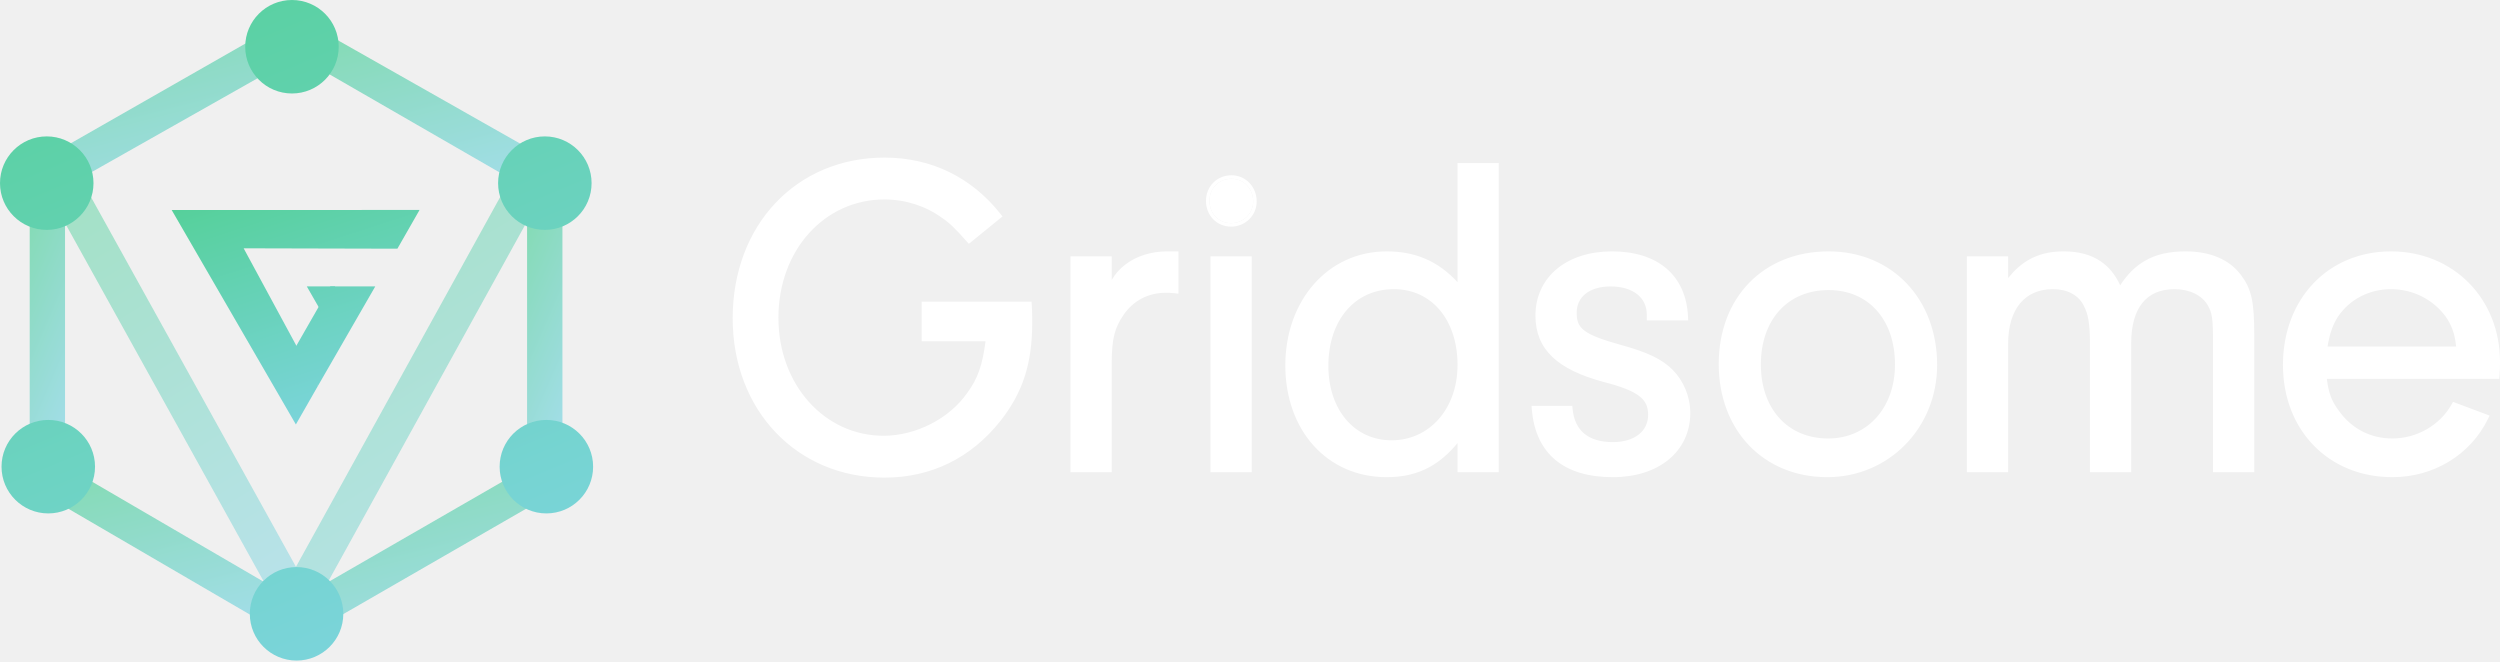
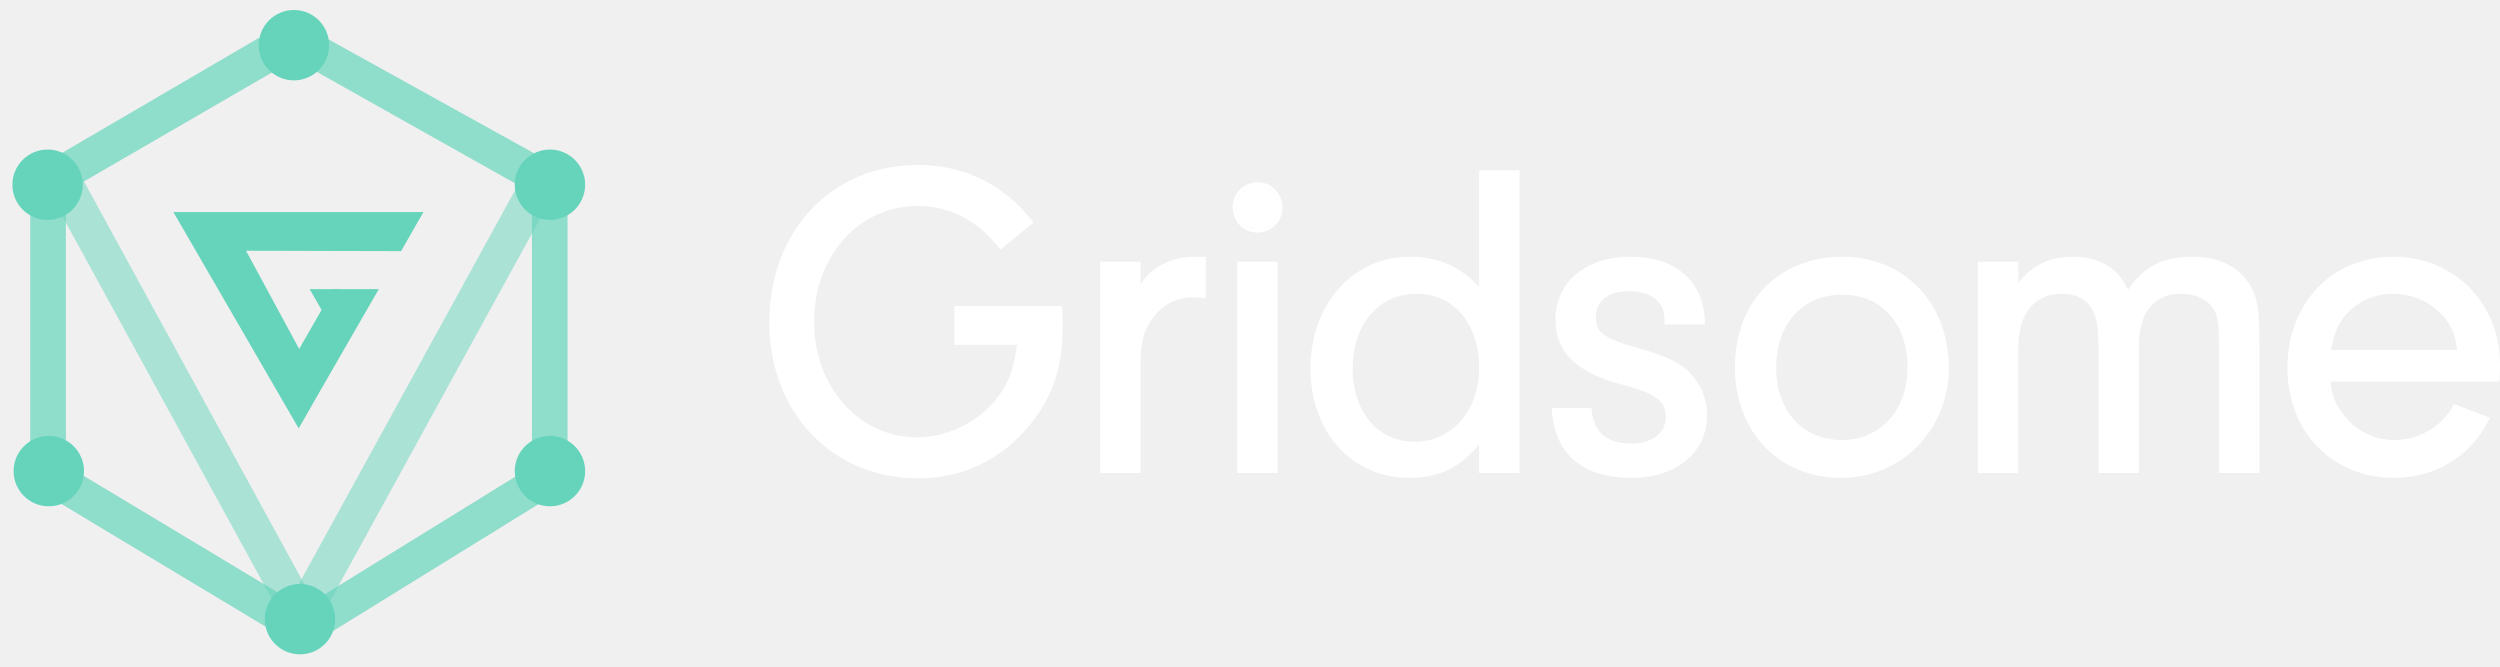
- <svg xmlns="http://www.w3.org/2000/svg" width="2078" height="550" viewBox="0 0 2078 550" fill="none">
-   <path d="M1023.66 148.583C1013.17 148.583 1005.3 156.49 1005.3 167.034C1005.3 177.578 1013.17 185.486 1023.29 185.486C1033.4 185.486 1041.65 177.578 1041.65 167.411C1041.65 156.867 1033.78 148.583 1023.66 148.583Z" fill="white" />
-   <path fill-rule="evenodd" clip-rule="evenodd" d="M766.075 250.746H857.406L857.597 253.438C857.979 258.812 857.979 265.667 857.979 267.931V267.953C857.979 302.025 850.32 326.026 831.505 349.951L831.5 349.958L831.494 349.965C806.979 380.761 773.928 396.999 735.175 396.999C662.247 396.999 608.999 340.963 608.999 264.564C608.999 187.058 661.85 130.999 735.175 130.999C773.911 130.999 807.345 147.223 831.497 177.66L833.276 179.902L805.299 202.662L803.454 200.594C793.723 189.685 789.435 185.412 783.021 181.114L782.97 181.08L782.92 181.044C769.575 171.257 752.571 165.79 735.175 165.79C685.352 165.79 647.023 207.875 647.023 264.187C647.023 319.763 685.366 362.209 734.426 362.209C761.244 362.209 789.185 347.955 803.983 326.556L804.009 326.518L804.036 326.481C812.88 314.517 816.619 303.224 819.194 283.654H766.075V250.746ZM889.785 213.09H924.062V232.734C927.215 227.338 930.505 223.709 935.108 220.111C944.315 212.87 956.965 208.947 969.873 208.947H979.517V244.125L976.256 243.715C973.462 243.364 970.634 243.361 968.749 243.361C954.351 243.361 941.764 250.036 933.685 262.039L933.678 262.05L933.67 262.06C926.626 272.326 924.062 281.843 924.062 301.467V392.48H889.785V213.09ZM1040.42 213.09V392.48H1006.15V213.09H1040.42ZM1211.5 234.522C1195.26 216.967 1176.4 208.947 1152.57 208.947C1103.8 208.947 1068.36 249.757 1068.36 303.726C1068.36 357.761 1103.11 396.622 1152.57 396.622C1166.08 396.622 1177.73 393.998 1188.25 388.215C1196.69 383.58 1204.28 376.984 1211.5 368.302V392.48H1245.77V135.518H1211.5V234.522ZM1403.22 266.332H1368.81V261.551C1368.81 254.316 1365.92 248.571 1360.87 244.57C1355.75 240.514 1348.2 238.09 1338.74 238.09C1329.65 238.09 1322.58 240.419 1317.84 244.228C1313.16 247.985 1310.54 253.354 1310.54 260.045C1310.54 263.586 1310.98 266.337 1311.96 268.634C1312.92 270.891 1314.49 272.896 1317.03 274.825C1322.28 278.819 1331.4 282.278 1347 286.623C1369.23 292.683 1381.46 298.494 1390.25 307.332C1399.41 316.536 1404.96 329.698 1404.96 343.265C1404.96 359.188 1398.4 372.626 1386.95 382.03C1375.55 391.395 1359.49 396.622 1340.61 396.622C1320.52 396.622 1304.41 391.911 1292.9 382.35C1281.35 372.751 1274.82 358.587 1273.27 340.5L1273 337.355H1306.9L1307.15 339.977C1308.03 349.177 1311.42 355.934 1316.84 360.428C1322.3 364.953 1330.19 367.48 1340.61 367.48C1349.88 367.48 1357.24 365.062 1362.22 361.098C1367.14 357.182 1369.93 351.618 1369.93 344.772C1369.93 341.321 1369.38 338.466 1368.22 335.996C1367.07 333.537 1365.25 331.299 1362.5 329.183C1356.87 324.865 1347.54 321.211 1332.78 317.455L1332.75 317.449L1332.73 317.443C1313.8 312.306 1299.67 305.646 1290.27 296.64C1280.74 287.52 1276.26 276.193 1276.26 262.305C1276.26 246.398 1282.72 232.962 1294.02 223.551C1305.29 214.179 1321.16 208.947 1339.86 208.947C1358.69 208.947 1374.14 213.777 1385.12 223.152C1396.13 232.562 1402.3 246.267 1403.08 263.302L1403.22 266.332ZM1634.88 213.09H1669.16V231.126C1674.38 224.595 1679.98 219.572 1686.27 215.969C1694.76 211.1 1704.27 208.947 1715.34 208.947C1727.56 208.947 1737.82 211.582 1746.11 217.216C1753.01 221.913 1758.35 228.565 1762.31 237.101C1768.14 228.181 1774.79 221.459 1782.79 216.823C1792.2 211.368 1803.23 208.947 1816.51 208.947C1836.98 208.947 1852.97 215.566 1862.67 228.552C1867.01 234.305 1869.83 239.86 1871.52 247.562C1873.19 255.138 1873.74 264.726 1873.74 278.497V392.48H1839.47V285.275C1839.47 274.703 1839.28 268.416 1838.61 263.905C1837.97 259.562 1836.89 256.894 1834.99 253.591C1830.4 245.68 1820.28 240.349 1807.52 240.349C1795.67 240.349 1786.82 244.315 1780.87 251.615C1774.84 259.008 1771.45 270.216 1771.45 285.275V392.48H1737.17V285.651C1737.17 268.815 1735.67 260.769 1731.91 253.904L1731.88 253.855L1731.86 253.804C1727.61 245.265 1718.32 240.349 1706.35 240.349C1694.55 240.349 1685.39 244.565 1679.12 252.106C1672.8 259.716 1669.16 271.034 1669.16 285.651V392.48H1634.88V213.09ZM2077.37 314.908H1934.08C1934.78 320.56 1935.71 324.954 1937.09 328.837C1938.7 333.388 1940.97 337.365 1944.39 341.895L1944.41 341.916L1944.43 341.937C1955.12 356.626 1970.74 364.468 1988.54 364.468C2008.89 364.468 2028.13 353.332 2037.72 336.203L2038.94 334.029L2069.37 345.44L2067.96 348.308C2053.21 378.347 2022.56 396.622 1988.54 396.622C1935.54 396.622 1897.59 357.596 1897.59 303.35C1897.59 248.417 1935.1 208.947 1987.42 208.947C2039.27 208.947 2078 248.318 2078 300.714V300.748C2078 303.005 2078 308 2077.61 312.272L2077.37 314.908ZM1002.4 167.034C1002.4 154.906 1011.55 145.685 1023.66 145.685C1035.51 145.685 1044.55 155.4 1044.55 167.411C1044.55 179.24 1034.94 188.383 1023.29 188.383C1011.51 188.383 1002.4 179.123 1002.4 167.034ZM1196.64 257.59C1187.36 246.666 1174.21 240.349 1158.57 240.349C1142.34 240.349 1128.82 246.774 1119.32 257.838C1109.78 268.937 1104.14 284.888 1104.14 304.103C1104.14 322.55 1109.68 338.038 1118.94 348.866C1128.18 359.663 1141.24 365.974 1156.69 365.974C1188.1 365.974 1211.5 339.771 1211.5 303.35C1211.5 284.319 1205.95 268.55 1196.64 257.59ZM1453.97 235.006C1470.12 218.435 1493 208.947 1519.94 208.947C1572.62 208.947 1610.14 248.408 1610.14 303.35C1610.14 355.73 1569.93 396.622 1518.81 396.622C1492.41 396.622 1469.81 386.923 1453.81 370.216C1437.83 353.518 1428.61 329.991 1428.61 302.597C1428.61 275.017 1437.83 251.571 1453.97 235.006ZM1559.88 257.977C1550.31 247.291 1536.6 241.102 1519.94 241.102C1502.88 241.102 1488.88 247.306 1479.13 257.996C1469.35 268.712 1463.63 284.163 1463.63 302.973C1463.63 321.588 1469.35 336.948 1479.08 347.621C1488.8 358.27 1502.7 364.468 1519.56 364.468C1551.8 364.468 1575.11 339.299 1575.11 302.973C1575.11 284.151 1569.48 268.692 1559.88 257.977ZM1934.64 288.026H2041.56C2040.34 276.865 2037.82 270.34 2032.65 262.863C2022.33 248.94 2005.6 240.349 1987.42 240.349C1969.25 240.349 1952.94 248.929 1943.39 263.136C1938.87 270.276 1936.68 276.511 1934.64 288.026ZM1023.66 148.583C1013.17 148.583 1005.3 156.49 1005.3 167.034C1005.3 177.578 1013.17 185.486 1023.29 185.486C1033.4 185.486 1041.65 177.578 1041.65 167.411C1041.65 156.867 1033.78 148.583 1023.66 148.583Z" fill="white" />
-   <path opacity="0.5" d="M245.348 472.35L270.786 487.013L445.329 170.919L419.892 156.257L245.348 472.35Z" fill="url(#paint0_linear)" />
-   <path opacity="0.5" d="M221.198 486.918L246.634 472.254L74.233 161.275L48.796 175.939L221.198 486.918Z" fill="url(#paint1_linear)" />
-   <path opacity="0.7" d="M68.029 395.44L53.343 420.837L209.742 512.026L224.428 486.629L68.029 395.44Z" fill="url(#paint2_linear)" />
-   <path opacity="0.7" d="M277.067 515.205L439.437 421.612L424.751 396.214L262.381 489.808L277.067 515.205Z" fill="url(#paint3_linear)" />
-   <path opacity="0.7" d="M438.13 359.663L467.503 359.662L467.5 179.434L438.128 179.434L438.13 359.663Z" fill="url(#paint4_linear)" />
-   <path opacity="0.7" d="M274.745 30.011L265.478 56.956L422.928 147.744L426.428 130.192L437.615 122.347L274.745 30.011Z" fill="url(#paint5_linear)" />
-   <path opacity="0.7" d="M66.48 148.51L224.284 59.279L213.469 30.785L51.794 123.112L66.48 148.51Z" fill="url(#paint6_linear)" />
-   <path opacity="0.7" d="M24.699 357.907L54.072 357.906L54.069 174.789L24.697 174.789L24.699 357.907Z" fill="url(#paint7_linear)" />
-   <path d="M264.352 320.618L202.525 206.398L330.311 206.72L348.733 174.524L142.677 174.528L194.303 263.671L245.93 352.813L264.352 320.618Z" fill="url(#paint8_linear)" />
-   <path d="M311.94 238.033L264.352 320.618L241.001 296.663L274.617 238.03L311.94 238.033Z" fill="url(#paint9_linear)" />
-   <path d="M254.996 238.033H278.674L266.835 258.682L254.996 238.033Z" fill="url(#paint10_linear)" />
-   <path d="M77.708 152.231C77.708 173.69 60.312 191.085 38.854 191.085C17.395 191.085 0 173.69 0 152.231C0 130.773 17.395 113.377 38.854 113.377C60.312 113.377 77.708 130.773 77.708 152.231Z" fill="url(#paint11_linear)" />
-   <path d="M281.532 38.854C281.532 60.312 264.137 77.708 242.678 77.708C221.22 77.708 203.824 60.312 203.824 38.854C203.824 17.395 221.22 0 242.678 0C264.137 0 281.532 17.395 281.532 38.854Z" fill="url(#paint12_linear)" />
-   <path d="M491.726 152.231C491.726 173.69 474.331 191.085 452.872 191.085C431.414 191.085 414.018 173.69 414.018 152.231C414.018 130.773 431.414 113.377 452.872 113.377C474.331 113.377 491.726 130.773 491.726 152.231Z" fill="url(#paint13_linear)" />
-   <path d="M493 387.903C493 409.362 475.604 426.757 454.146 426.757C432.688 426.757 415.292 409.362 415.292 387.903C415.292 366.445 432.688 349.049 454.146 349.049C475.604 349.049 493 366.445 493 387.903Z" fill="url(#paint14_linear)" />
-   <path d="M285.354 510.198C285.354 531.656 267.958 549.052 246.5 549.052C225.042 549.052 207.646 531.656 207.646 510.198C207.646 488.739 225.042 471.344 246.5 471.344C267.958 471.344 285.354 488.739 285.354 510.198Z" fill="url(#paint15_linear)" />
-   <path d="M78.982 387.903C78.982 409.362 61.586 426.757 40.128 426.757C18.669 426.757 1.274 409.362 1.274 387.903C1.274 366.445 18.669 349.049 40.128 349.049C61.586 349.049 78.982 366.445 78.982 387.903Z" fill="url(#paint16_linear)" />
+ <svg xmlns="http://www.w3.org/2000/svg" width="2122" height="566" viewBox="0 0 2122 566" fill="none">
+   <path d="M1067.66 157.584C1057.17 157.584 1049.3 165.491 1049.3 176.035C1049.3 186.579 1057.17 194.487 1067.29 194.487C1077.4 194.487 1085.65 186.579 1085.65 176.412C1085.65 165.868 1077.78 157.584 1067.66 157.584Z" fill="white" />
+   <path fill-rule="evenodd" clip-rule="evenodd" d="M810.075 259.747H901.406L901.598 262.439C901.98 267.813 901.98 274.668 901.98 276.932V276.954C901.98 311.026 894.321 335.027 875.506 358.952L875.5 358.959L875.495 358.966C850.98 389.762 817.929 406 779.176 406C706.248 406 653 349.964 653 273.565C653 196.059 705.851 140 779.176 140C817.912 140 851.345 156.224 875.498 186.661L877.276 188.903L849.3 211.663L847.455 209.595C837.724 198.686 833.436 194.413 827.022 190.115L826.97 190.081L826.921 190.045C813.576 180.258 796.572 174.791 779.176 174.791C729.352 174.791 691.024 216.876 691.024 273.188C691.024 328.764 729.367 371.209 778.427 371.209C805.245 371.209 833.186 356.956 847.983 335.557L848.009 335.519L848.037 335.482C856.881 323.518 860.62 312.225 863.195 292.655H810.075V259.747ZM933.786 222.091H968.063V241.735C971.215 236.339 974.505 232.71 979.109 229.112C988.315 221.871 1000.97 217.948 1013.87 217.948H1023.52V253.126L1020.26 252.716C1017.46 252.365 1014.63 252.362 1012.75 252.362C998.352 252.362 985.765 259.037 977.686 271.04L977.679 271.051L977.671 271.061C970.627 281.327 968.063 290.844 968.063 310.468V401.481H933.786V222.091ZM1084.42 222.091V401.481H1050.15V222.091H1084.42ZM1255.5 243.523C1239.26 225.968 1220.4 217.948 1196.57 217.948C1147.8 217.948 1112.36 258.758 1112.36 312.727C1112.36 366.762 1147.11 405.623 1196.57 405.623C1210.08 405.623 1221.73 402.999 1232.25 397.216C1240.69 392.581 1248.28 385.985 1255.5 377.303V401.481H1289.77V144.519H1255.5V243.523ZM1447.22 275.333H1412.81V270.552C1412.81 263.317 1409.92 257.572 1404.87 253.571C1399.75 249.515 1392.2 247.091 1382.74 247.091C1373.65 247.091 1366.58 249.42 1361.84 253.229C1357.17 256.986 1354.54 262.355 1354.54 269.046C1354.54 272.587 1354.98 275.338 1355.96 277.635C1356.93 279.892 1358.49 281.897 1361.03 283.826C1366.28 287.819 1375.4 291.279 1391 295.624C1413.23 301.684 1425.46 307.495 1434.25 316.333C1443.41 325.537 1448.96 338.699 1448.96 352.266C1448.96 368.189 1442.4 381.627 1430.95 391.031C1419.55 400.396 1403.49 405.623 1384.61 405.623C1364.52 405.623 1348.41 400.912 1336.9 391.35C1325.35 381.752 1318.82 367.588 1317.27 349.501L1317 346.356H1350.9L1351.15 348.978C1352.03 358.178 1355.42 364.935 1360.84 369.429C1366.3 373.954 1374.19 376.481 1384.61 376.481C1393.88 376.481 1401.24 374.063 1406.22 370.099C1411.15 366.183 1413.94 360.619 1413.94 353.773C1413.94 350.322 1413.38 347.467 1412.22 344.997C1411.07 342.538 1409.26 340.3 1406.5 338.184C1400.87 333.866 1391.54 330.212 1376.78 326.456L1376.75 326.45L1376.73 326.444C1357.8 321.307 1343.68 314.647 1334.27 305.641C1324.74 296.521 1320.26 285.194 1320.26 271.305C1320.26 255.399 1326.72 241.963 1338.03 232.552C1349.29 223.18 1365.17 217.948 1383.86 217.948C1402.69 217.948 1418.14 222.778 1429.12 232.153C1440.13 241.563 1446.31 255.268 1447.08 272.303L1447.22 275.333ZM1678.88 222.091H1713.16V240.127C1718.38 233.596 1723.98 228.573 1730.27 224.97C1738.76 220.101 1748.27 217.948 1759.34 217.948C1771.56 217.948 1781.83 220.583 1790.11 226.217C1797.01 230.914 1802.35 237.566 1806.31 246.102C1812.14 237.182 1818.79 230.46 1826.79 225.824C1836.2 220.369 1847.23 217.948 1860.51 217.948C1880.98 217.948 1896.97 224.567 1906.67 237.553C1911.01 243.306 1913.83 248.861 1915.52 256.563C1917.19 264.139 1917.75 273.726 1917.75 287.498V401.481H1883.47V294.276C1883.47 283.704 1883.28 277.417 1882.61 272.906C1881.97 268.563 1880.89 265.895 1878.99 262.592C1874.4 254.681 1864.28 249.35 1851.52 249.35C1839.67 249.35 1830.82 253.316 1824.87 260.616C1818.84 268.009 1815.45 279.217 1815.45 294.276V401.481H1781.18V294.652C1781.18 277.816 1779.67 269.77 1775.91 262.905L1775.88 262.855L1775.86 262.805C1771.61 254.266 1762.32 249.35 1750.35 249.35C1738.55 249.35 1729.39 253.566 1723.12 261.107C1716.8 268.717 1713.16 280.035 1713.16 294.652V401.481H1678.88V222.091ZM2121.37 323.909H1978.08C1978.78 329.561 1979.71 333.955 1981.09 337.838C1982.7 342.389 1984.97 346.365 1988.4 350.896L1988.41 350.917L1988.43 350.938C1999.12 365.627 2014.74 373.469 2032.54 373.469C2052.89 373.469 2072.13 362.333 2081.72 345.204L2082.94 343.03L2113.37 354.441L2111.96 357.309C2097.21 387.348 2066.57 405.623 2032.54 405.623C1979.54 405.623 1941.59 366.597 1941.59 312.351C1941.59 257.418 1979.1 217.948 2031.42 217.948C2083.27 217.948 2122 257.319 2122 309.715V309.749C2122 312.006 2122 317.001 2121.61 321.273L2121.37 323.909ZM1046.4 176.035C1046.4 163.907 1055.55 154.686 1067.66 154.686C1079.51 154.686 1088.55 164.401 1088.55 176.412C1088.55 188.241 1078.94 197.384 1067.29 197.384C1055.51 197.384 1046.4 188.124 1046.4 176.035ZM1240.64 266.591C1231.36 255.667 1218.21 249.35 1202.57 249.35C1186.34 249.35 1172.82 255.775 1163.32 266.839C1153.78 277.938 1148.14 293.889 1148.14 313.104C1148.14 331.551 1153.68 347.039 1162.95 357.867C1172.18 368.663 1185.24 374.975 1200.69 374.975C1232.1 374.975 1255.5 348.772 1255.5 312.351C1255.5 293.32 1249.95 277.551 1240.64 266.591ZM1497.97 244.007C1514.12 227.436 1537 217.948 1563.94 217.948C1616.62 217.948 1654.14 257.409 1654.14 312.351C1654.14 364.731 1613.93 405.623 1562.81 405.623C1536.41 405.623 1513.81 395.924 1497.81 379.217C1481.83 362.519 1472.61 338.992 1472.61 311.598C1472.61 284.018 1481.83 260.572 1497.97 244.007ZM1603.88 266.978C1594.31 256.292 1580.6 250.103 1563.94 250.103C1546.88 250.103 1532.88 256.307 1523.13 266.997C1513.35 277.713 1507.63 293.164 1507.63 311.974C1507.63 330.589 1513.35 345.949 1523.08 356.622C1532.8 367.271 1546.7 373.469 1563.56 373.469C1595.8 373.469 1619.12 348.3 1619.12 311.974C1619.12 293.152 1613.48 277.693 1603.88 266.978ZM1978.64 297.027H2085.56C2084.34 285.866 2081.82 279.341 2076.65 271.864C2066.33 257.941 2049.6 249.35 2031.42 249.35C2013.25 249.35 1996.94 257.93 1987.39 272.137C1982.87 279.277 1980.68 285.512 1978.64 297.027ZM1067.66 157.584C1057.17 157.584 1049.3 165.491 1049.3 176.035C1049.3 186.579 1057.17 194.487 1067.29 194.487C1077.4 194.487 1085.65 186.579 1085.65 176.412C1085.65 165.868 1077.78 157.584 1067.66 157.584Z" fill="white" />
+   <path opacity="0.5" d="M252.925 497.054L279.125 512.156L469.2 165.988L443 150.886L252.925 497.054Z" fill="url(#paint0_linear)" />
+   <path opacity="0.5" d="M238.35 522.357L264.55 507.255L68.441 148.845L42.242 163.948L238.35 522.357Z" fill="url(#paint1_linear)" />
+   <path opacity="0.7" d="M59.991 397.239L44.864 423.398L228.611 533.799L243.737 507.641L59.991 397.239Z" fill="url(#paint2_linear)" />
+   <path opacity="0.7" d="M275.295 540.163L463.131 424.195L448.005 398.036L260.168 514.005L275.295 540.163Z" fill="url(#paint3_linear)" />
+   <path opacity="0.7" d="M451.485 380.989L481.738 380.988L481.736 171.668L451.485 158.861V380.989Z" fill="url(#paint4_linear)" />
+   <path opacity="0.7" d="M272.903 30.126L263.359 57.879L446.128 160.658L449.733 142.579L461.255 134.499L272.903 30.126Z" fill="url(#paint5_linear)" />
+   <path opacity="0.7" d="M58.396 161.447L231.229 61.302L220.09 31.954L43.27 135.288L58.396 161.447Z" fill="url(#paint6_linear)" />
+   <path opacity="0.7" d="M25.662 379.18L55.915 379.179L55.912 180.273L25.66 180.274L25.662 379.18Z" fill="url(#paint7_linear)" />
+   <path d="M272.498 330.473L208.818 212.829L340.435 213.161L359.409 180.001L147.176 180.005L200.35 271.819L253.524 363.634L272.498 330.473Z" fill="url(#paint8_linear)" />
+   <path d="M321.512 245.414L272.498 330.473L248.447 305.801L283.071 245.41L321.512 245.414Z" fill="url(#paint9_linear)" />
+   <path d="M262.862 245.414H287.25L275.056 266.681L262.862 245.414Z" fill="url(#paint10_linear)" />
+   <path d="M70.261 156.802C70.261 173.298 56.888 186.671 40.392 186.671C23.895 186.671 10.522 173.298 10.522 156.802C10.522 140.305 23.895 126.932 40.392 126.932C56.888 126.932 70.261 140.305 70.261 156.802Z" fill="url(#paint11_linear)" />
+   <path d="M279.345 38.355C279.345 54.851 265.973 68.224 249.476 68.224C232.98 68.224 219.607 54.851 219.607 38.355C219.607 21.858 232.98 8.485 249.476 8.485C265.973 8.485 279.345 21.858 279.345 38.355Z" fill="url(#paint12_linear)" />
+   <path d="M496.67 399.876C496.67 416.372 483.297 429.745 466.801 429.745C450.304 429.745 436.932 416.372 436.932 399.876C436.932 383.379 450.304 370.006 466.801 370.006C483.297 370.006 496.67 383.379 496.67 399.876Z" fill="url(#paint13_linear)" />
+   <path d="M284.495 525.532C284.495 542.029 271.122 555.402 254.626 555.402C238.13 555.402 224.757 542.029 224.757 525.532C224.757 509.036 238.13 495.663 254.626 495.663C271.122 495.663 284.495 509.036 284.495 525.532Z" fill="url(#paint14_linear)" />
+   <path d="M71.291 399.876C71.291 416.372 57.918 429.745 41.421 429.745C24.925 429.745 11.552 416.372 11.552 399.876C11.552 383.379 24.925 370.006 41.421 370.006C57.918 370.006 71.291 383.379 71.291 399.876Z" fill="url(#paint15_linear)" />
+   <path d="M496.67 156.802C496.67 173.298 483.297 186.671 466.801 186.671C450.304 186.671 436.932 173.298 436.932 156.802C436.932 140.305 450.304 126.932 466.801 126.932C483.297 126.932 496.67 140.305 496.67 156.802Z" fill="url(#paint16_linear)" />
  <defs>
-     <linearGradient id="paint0_linear" x1="201.215" y1="156.257" x2="478.058" y2="601.665" gradientUnits="userSpaceOnUse">
-       <stop stop-color="#53D096" />
-       <stop offset="1" stop-color="#8DD6F9" />
+     <linearGradient id="paint0_linear" x1="221.835" y1="178.134" x2="487.995" y2="605.38" gradientUnits="userSpaceOnUse">
+       <stop stop-color="#65D4BB" />
+       <stop offset="1" stop-color="#65D4BB" />
    </linearGradient>
-     <linearGradient id="paint1_linear" x1="5.136" y1="161.275" x2="277.116" y2="600.97" gradientUnits="userSpaceOnUse">
-       <stop stop-color="#53D096" />
-       <stop offset="1" stop-color="#8DD6F9" />
+     <linearGradient id="paint1_linear" x1="10.284" y1="177.017" x2="286.167" y2="617.301" gradientUnits="userSpaceOnUse">
+       <stop stop-color="#65D4BB" />
+       <stop offset="1" stop-color="#65D4BB" />
    </linearGradient>
-     <linearGradient id="paint2_linear" x1="15.586" y1="395.44" x2="67.894" y2="599.696" gradientUnits="userSpaceOnUse">
-       <stop stop-color="#53D096" />
-       <stop offset="1" stop-color="#8DD6F9" />
+     <linearGradient id="paint2_linear" x1="16.276" y1="407.539" x2="70.151" y2="617.917" gradientUnits="userSpaceOnUse">
+       <stop stop-color="#65D4BB" />
+       <stop offset="1" stop-color="#65D4BB" />
    </linearGradient>
-     <linearGradient id="paint3_linear" x1="223.306" y1="396.214" x2="276.046" y2="605.036" gradientUnits="userSpaceOnUse">
-       <stop stop-color="#53D096" />
-       <stop offset="1" stop-color="#8DD6F9" />
+     <linearGradient id="paint3_linear" x1="230.992" y1="408.756" x2="288.033" y2="627.173" gradientUnits="userSpaceOnUse">
+       <stop stop-color="#65D4BB" />
+       <stop offset="1" stop-color="#65D4BB" />
    </linearGradient>
-     <linearGradient id="paint4_linear" x1="431.645" y1="179.434" x2="554.468" y2="232.703" gradientUnits="userSpaceOnUse">
-       <stop stop-color="#53D096" />
-       <stop offset="1" stop-color="#8DD6F9" />
+     <linearGradient id="paint4_linear" x1="447.136" y1="175.615" x2="564.631" y2="218.523" gradientUnits="userSpaceOnUse">
+       <stop stop-color="#65D4BB" />
+       <stop offset="1" stop-color="#65D4BB" />
    </linearGradient>
-     <linearGradient id="paint5_linear" x1="227.489" y1="30.011" x2="280.481" y2="236.183" gradientUnits="userSpaceOnUse">
-       <stop stop-color="#53D096" />
-       <stop offset="1" stop-color="#8DD6F9" />
+     <linearGradient id="paint5_linear" x1="234.91" y1="39.971" x2="284.614" y2="242.024" gradientUnits="userSpaceOnUse">
+       <stop stop-color="#65D4BB" />
+       <stop offset="1" stop-color="#65D4BB" />
    </linearGradient>
-     <linearGradient id="paint6_linear" x1="13.727" y1="30.785" x2="66.617" y2="236.997" gradientUnits="userSpaceOnUse">
-       <stop stop-color="#53D096" />
-       <stop offset="1" stop-color="#8DD6F9" />
+     <linearGradient id="paint6_linear" x1="16.25" y1="41.72" x2="67.485" y2="241.13" gradientUnits="userSpaceOnUse">
+       <stop stop-color="#65D4BB" />
+       <stop offset="1" stop-color="#65D4BB" />
    </linearGradient>
-     <linearGradient id="paint7_linear" x1="18.214" y1="174.789" x2="141.649" y2="227.479" gradientUnits="userSpaceOnUse">
-       <stop stop-color="#53D096" />
-       <stop offset="1" stop-color="#8DD6F9" />
+     <linearGradient id="paint7_linear" x1="21.31" y1="195.276" x2="135.491" y2="241.845" gradientUnits="userSpaceOnUse">
+       <stop stop-color="#65D4BB" />
+       <stop offset="1" stop-color="#65D4BB" />
    </linearGradient>
-     <linearGradient id="paint8_linear" x1="97.203" y1="174.524" x2="195.08" y2="475.541" gradientUnits="userSpaceOnUse">
-       <stop stop-color="#53D096" />
-       <stop offset="1" stop-color="#8DD6F9" />
+     <linearGradient id="paint8_linear" x1="116.667" y1="193.851" x2="204.767" y2="466.871" gradientUnits="userSpaceOnUse">
+       <stop stop-color="#65D4BB" />
+       <stop offset="1" stop-color="#65D4BB" />
    </linearGradient>
-     <linearGradient id="paint9_linear" x1="97.203" y1="174.524" x2="195.08" y2="475.541" gradientUnits="userSpaceOnUse">
-       <stop stop-color="#53D096" />
-       <stop offset="1" stop-color="#8DD6F9" />
+     <linearGradient id="paint9_linear" x1="116.667" y1="193.851" x2="204.767" y2="466.871" gradientUnits="userSpaceOnUse">
+       <stop stop-color="#65D4BB" />
+       <stop offset="1" stop-color="#65D4BB" />
    </linearGradient>
-     <linearGradient id="paint10_linear" x1="97.203" y1="174.524" x2="195.08" y2="475.541" gradientUnits="userSpaceOnUse">
-       <stop stop-color="#53D096" />
-       <stop offset="1" stop-color="#8DD6F9" />
+     <linearGradient id="paint10_linear" x1="116.667" y1="193.851" x2="204.767" y2="466.871" gradientUnits="userSpaceOnUse">
+       <stop stop-color="#65D4BB" />
+       <stop offset="1" stop-color="#65D4BB" />
    </linearGradient>
-     <linearGradient id="paint11_linear" x1="-108.8" y1="-2.54005e-06" x2="256.25" y2="872.228" gradientUnits="userSpaceOnUse">
-       <stop stop-color="#53D096" />
-       <stop offset="1" stop-color="#8DD6F9" />
+     <linearGradient id="paint11_linear" x1="-59.363" y1="49.735" x2="260.939" y2="813.16" gradientUnits="userSpaceOnUse">
+       <stop stop-color="#65D4BB" />
+       <stop offset="1" stop-color="#65D4BB" />
    </linearGradient>
-     <linearGradient id="paint12_linear" x1="-108.8" y1="-2.54005e-06" x2="256.25" y2="872.228" gradientUnits="userSpaceOnUse">
-       <stop stop-color="#53D096" />
-       <stop offset="1" stop-color="#8DD6F9" />
+     <linearGradient id="paint12_linear" x1="-59.363" y1="49.735" x2="260.939" y2="813.16" gradientUnits="userSpaceOnUse">
+       <stop stop-color="#65D4BB" />
+       <stop offset="1" stop-color="#65D4BB" />
    </linearGradient>
-     <linearGradient id="paint13_linear" x1="-108.8" y1="-2.54005e-06" x2="256.25" y2="872.228" gradientUnits="userSpaceOnUse">
-       <stop stop-color="#53D096" />
-       <stop offset="1" stop-color="#8DD6F9" />
+     <linearGradient id="paint13_linear" x1="-59.363" y1="49.735" x2="260.939" y2="813.16" gradientUnits="userSpaceOnUse">
+       <stop stop-color="#65D4BB" />
+       <stop offset="1" stop-color="#65D4BB" />
    </linearGradient>
-     <linearGradient id="paint14_linear" x1="-108.8" y1="-2.54005e-06" x2="256.25" y2="872.228" gradientUnits="userSpaceOnUse">
-       <stop stop-color="#53D096" />
-       <stop offset="1" stop-color="#8DD6F9" />
+     <linearGradient id="paint14_linear" x1="-59.363" y1="49.735" x2="260.939" y2="813.16" gradientUnits="userSpaceOnUse">
+       <stop stop-color="#65D4BB" />
+       <stop offset="1" stop-color="#65D4BB" />
    </linearGradient>
-     <linearGradient id="paint15_linear" x1="-108.8" y1="-2.54005e-06" x2="256.25" y2="872.228" gradientUnits="userSpaceOnUse">
-       <stop stop-color="#53D096" />
-       <stop offset="1" stop-color="#8DD6F9" />
+     <linearGradient id="paint15_linear" x1="-59.363" y1="49.735" x2="260.939" y2="813.16" gradientUnits="userSpaceOnUse">
+       <stop stop-color="#65D4BB" />
+       <stop offset="1" stop-color="#65D4BB" />
    </linearGradient>
-     <linearGradient id="paint16_linear" x1="-108.8" y1="-2.54005e-06" x2="256.25" y2="872.228" gradientUnits="userSpaceOnUse">
-       <stop stop-color="#53D096" />
-       <stop offset="1" stop-color="#8DD6F9" />
+     <linearGradient id="paint16_linear" x1="-59.363" y1="49.735" x2="260.939" y2="813.16" gradientUnits="userSpaceOnUse">
+       <stop stop-color="#65D4BB" />
+       <stop offset="1" stop-color="#65D4BB" />
    </linearGradient>
  </defs>
</svg>
